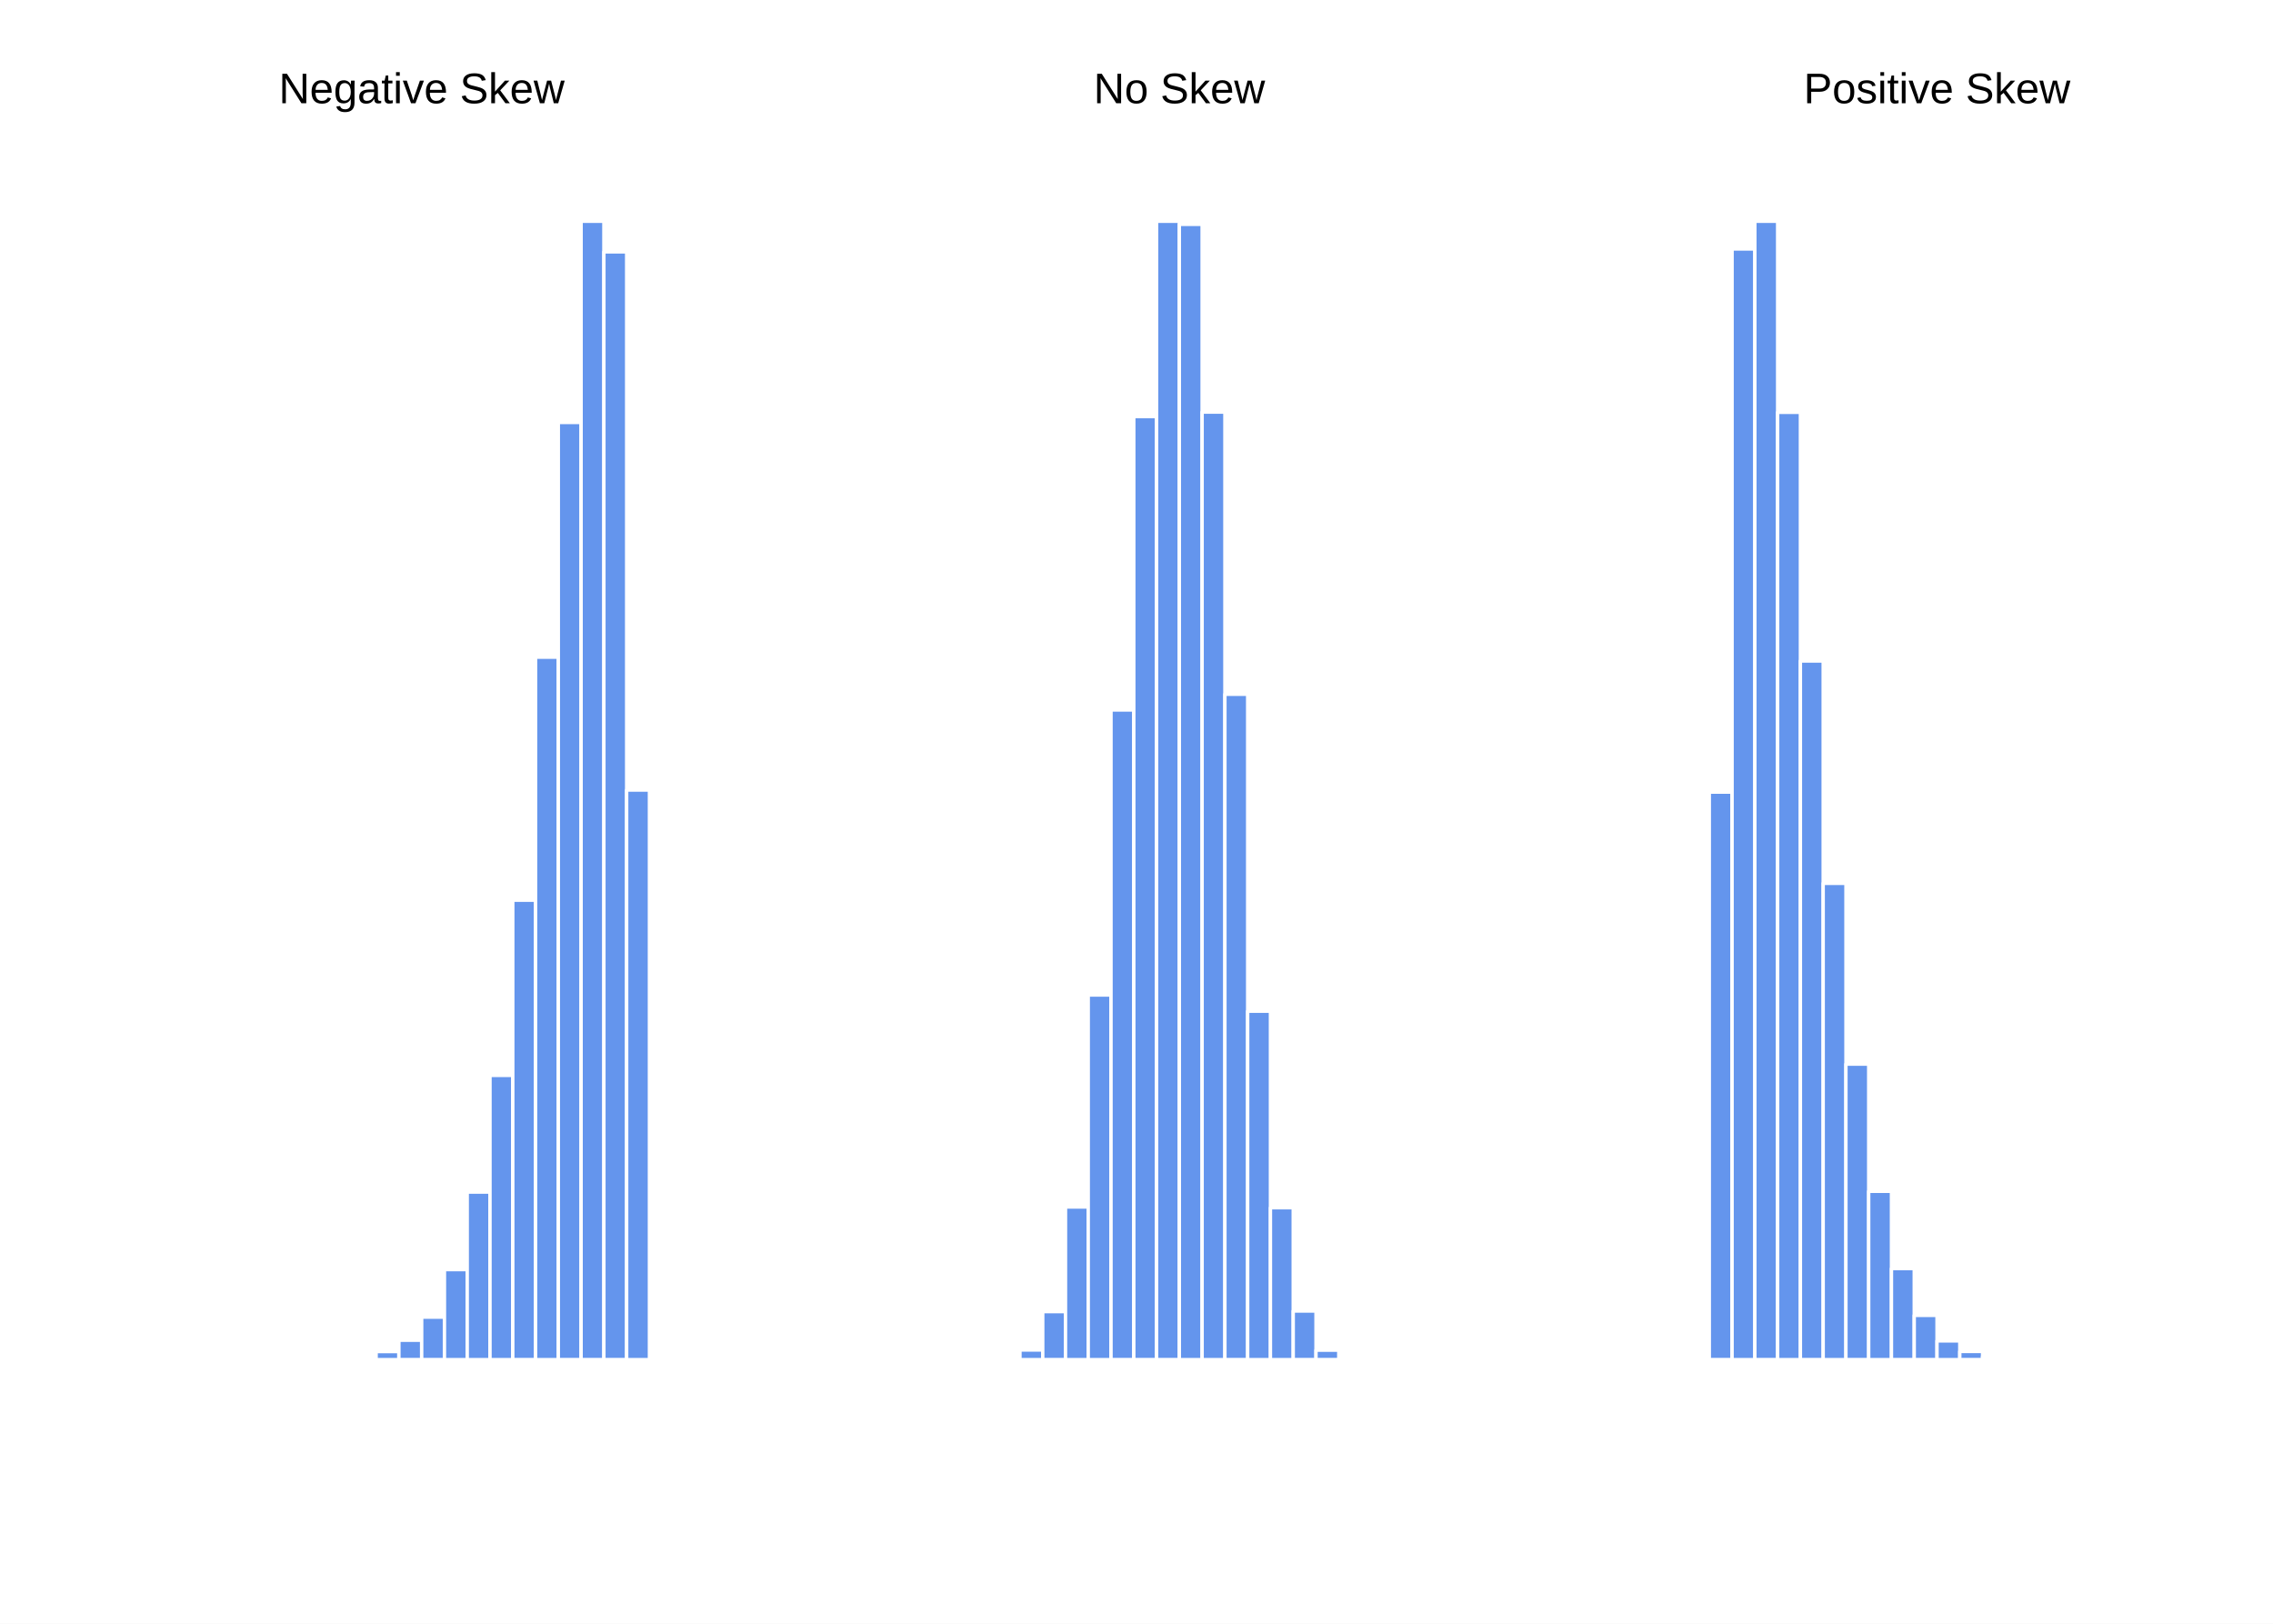
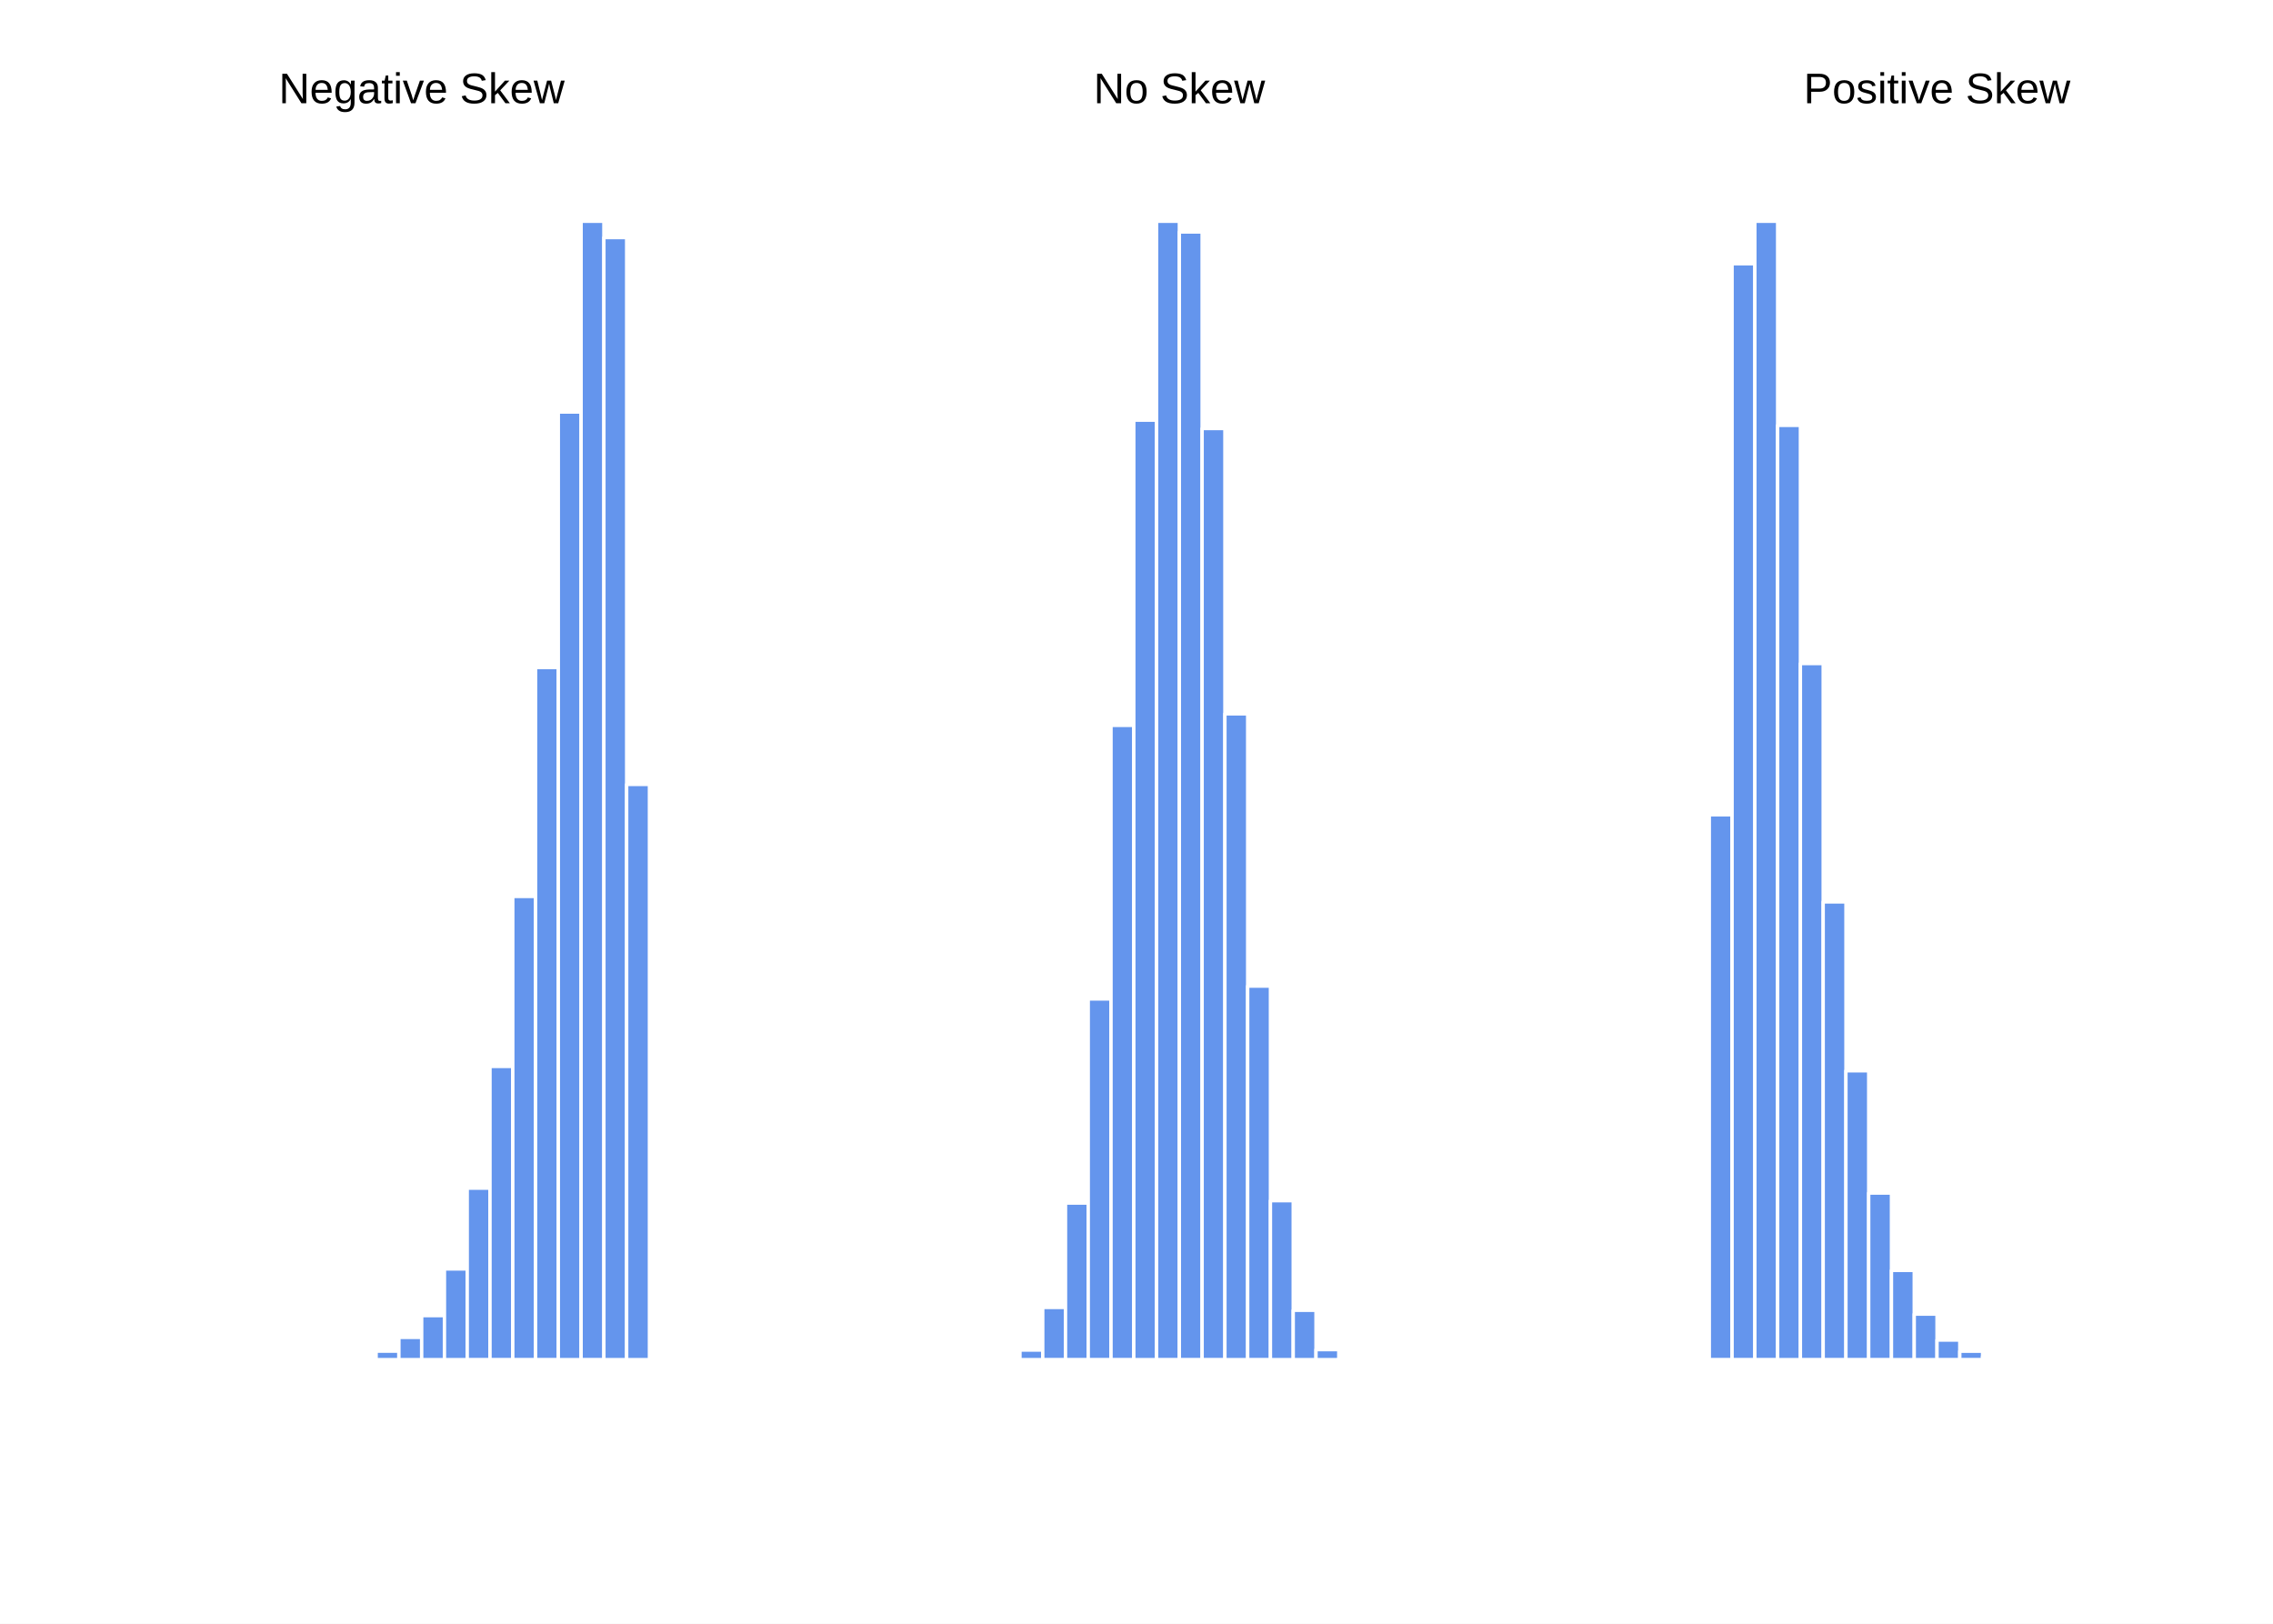
<svg xmlns="http://www.w3.org/2000/svg" class="svglite" width="504.00pt" height="360.00pt" viewBox="0 0 504.00 360.00">
  <defs>
    <style type="text/css">
    .svglite line, .svglite polyline, .svglite polygon, .svglite path, .svglite rect, .svglite circle {
      fill: none;
      stroke: #000000;
      stroke-linecap: round;
      stroke-linejoin: round;
      stroke-miterlimit: 10.00;
    }
    .svglite text {
      white-space: pre;
    }
  </style>
  </defs>
  <rect width="100%" height="100%" style="stroke: none; fill: #FFFFFF;" />
  <defs>
    <clipPath id="cpMC4wMHw1MDQuMDB8MC4wMHwzNjAuMDA=">
      <rect x="0.00" y="0.00" width="504.00" height="360.00" />
    </clipPath>
  </defs>
  <g clip-path="url(#cpMC4wMHw1MDQuMDB8MC4wMHwzNjAuMDA=)">
</g>
  <defs>
    <clipPath id="cpMzguOTd8MTQ4LjA0fDM4Ljk3fDMxMS41Mw==">
      <rect x="38.97" y="38.97" width="109.08" height="272.56" />
    </clipPath>
  </defs>
  <g clip-path="url(#cpMzguOTd8MTQ4LjA0fDM4Ljk3fDMxMS41Mw==)">
</g>
  <defs>
    <clipPath id="cpMC4wMHwxNjguMDB8MC4wMHwzNjAuMDA=">
      <rect x="0.00" y="0.00" width="168.00" height="360.00" />
    </clipPath>
  </defs>
  <g clip-path="url(#cpMC4wMHwxNjguMDB8MC4wMHwzNjAuMDA=)">
    <text x="93.50" y="22.89" text-anchor="middle" style="font-size: 9.50px; font-family: &quot;Arial&quot;;" textLength="63.38px" lengthAdjust="spacingAndGlyphs">Negative Skew</text>
  </g>
  <g clip-path="url(#cpMzguOTd8MTQ4LjA0fDM4Ljk3fDMxMS41Mw==)">
    <rect x="43.01" y="301.43" width="5.05" height="0.00" style="stroke-width: 0.75; stroke: #FFFFFF; fill: #6495ED;" />
    <rect x="48.06" y="301.43" width="5.05" height="0.00" style="stroke-width: 0.75; stroke: #FFFFFF; fill: #6495ED;" />
    <rect x="53.11" y="301.43" width="5.05" height="0.00" style="stroke-width: 0.75; stroke: #FFFFFF; fill: #6495ED;" />
    <rect x="58.16" y="301.43" width="5.05" height="0.00" style="stroke-width: 0.75; stroke: #FFFFFF; fill: #6495ED;" />
-     <rect x="63.21" y="301.43" width="5.05" height="0.00" style="stroke-width: 0.75; stroke: #FFFFFF; fill: #6495ED;" />
-     <rect x="68.26" y="301.37" width="5.05" height="0.061" style="stroke-width: 0.75; stroke: #FFFFFF; fill: #6495ED;" />
-     <rect x="73.30" y="301.21" width="5.05" height="0.22" style="stroke-width: 0.75; stroke: #FFFFFF; fill: #6495ED;" />
-     <rect x="78.35" y="300.86" width="5.05" height="0.58" style="stroke-width: 0.75; stroke: #FFFFFF; fill: #6495ED;" />
-     <rect x="83.40" y="299.66" width="5.05" height="1.78" style="stroke-width: 0.75; stroke: #FFFFFF; fill: #6495ED;" />
-     <rect x="88.45" y="297.14" width="5.05" height="4.29" style="stroke-width: 0.75; stroke: #FFFFFF; fill: #6495ED;" />
-     <rect x="93.50" y="292.03" width="5.05" height="9.40" style="stroke-width: 0.75; stroke: #FFFFFF; fill: #6495ED;" />
-     <rect x="98.55" y="281.49" width="5.05" height="19.95" style="stroke-width: 0.75; stroke: #FFFFFF; fill: #6495ED;" />
-     <rect x="103.60" y="264.30" width="5.05" height="37.14" style="stroke-width: 0.75; stroke: #FFFFFF; fill: #6495ED;" />
-     <rect x="108.65" y="238.42" width="5.05" height="63.02" style="stroke-width: 0.75; stroke: #FFFFFF; fill: #6495ED;" />
-     <rect x="113.70" y="199.59" width="5.05" height="101.84" style="stroke-width: 0.75; stroke: #FFFFFF; fill: #6495ED;" />
-     <rect x="118.75" y="145.70" width="5.05" height="155.74" style="stroke-width: 0.75; stroke: #FFFFFF; fill: #6495ED;" />
-     <rect x="123.80" y="93.66" width="5.05" height="207.77" style="stroke-width: 0.75; stroke: #FFFFFF; fill: #6495ED;" />
+     <rect x="63.21" y="301.42" width="5.05" height="0.012" style="stroke-width: 0.75; stroke: #FFFFFF; fill: #6495ED;" />
+     <rect x="68.26" y="301.40" width="5.05" height="0.037" style="stroke-width: 0.75; stroke: #FFFFFF; fill: #6495ED;" />
+     <rect x="73.30" y="301.34" width="5.05" height="0.099" style="stroke-width: 0.75; stroke: #FFFFFF; fill: #6495ED;" />
+     <rect x="78.35" y="300.72" width="5.05" height="0.72" style="stroke-width: 0.75; stroke: #FFFFFF; fill: #6495ED;" />
+     <rect x="83.40" y="299.57" width="5.05" height="1.87" style="stroke-width: 0.75; stroke: #FFFFFF; fill: #6495ED;" />
+     <rect x="88.45" y="296.51" width="5.05" height="4.93" style="stroke-width: 0.75; stroke: #FFFFFF; fill: #6495ED;" />
+     <rect x="93.50" y="291.69" width="5.05" height="9.75" style="stroke-width: 0.75; stroke: #FFFFFF; fill: #6495ED;" />
+     <rect x="98.55" y="281.34" width="5.05" height="20.10" style="stroke-width: 0.75; stroke: #FFFFFF; fill: #6495ED;" />
+     <rect x="103.60" y="263.43" width="5.05" height="38.00" style="stroke-width: 0.75; stroke: #FFFFFF; fill: #6495ED;" />
+     <rect x="108.65" y="236.44" width="5.05" height="64.99" style="stroke-width: 0.75; stroke: #FFFFFF; fill: #6495ED;" />
+     <rect x="113.70" y="198.75" width="5.05" height="102.68" style="stroke-width: 0.75; stroke: #FFFFFF; fill: #6495ED;" />
+     <rect x="118.75" y="148.00" width="5.05" height="153.43" style="stroke-width: 0.75; stroke: #FFFFFF; fill: #6495ED;" />
+     <rect x="123.80" y="91.35" width="5.05" height="210.09" style="stroke-width: 0.75; stroke: #FFFFFF; fill: #6495ED;" />
    <rect x="128.85" y="49.06" width="5.05" height="252.37" style="stroke-width: 0.75; stroke: #FFFFFF; fill: #6495ED;" />
-     <rect x="133.90" y="55.85" width="5.05" height="245.58" style="stroke-width: 0.75; stroke: #FFFFFF; fill: #6495ED;" />
-     <rect x="138.95" y="175.17" width="5.05" height="126.27" style="stroke-width: 0.75; stroke: #FFFFFF; fill: #6495ED;" />
+     <rect x="133.90" y="52.67" width="5.05" height="248.77" style="stroke-width: 0.75; stroke: #FFFFFF; fill: #6495ED;" />
+     <rect x="138.95" y="173.91" width="5.05" height="127.53" style="stroke-width: 0.75; stroke: #FFFFFF; fill: #6495ED;" />
  </g>
  <defs>
    <clipPath id="cpMjA2Ljk3fDMxNi4wNHwzOC45N3wzMTEuNTM=">
      <rect x="206.97" y="38.97" width="109.08" height="272.56" />
    </clipPath>
  </defs>
  <g clip-path="url(#cpMjA2Ljk3fDMxNi4wNHwzOC45N3wzMTEuNTM=)">
</g>
  <defs>
    <clipPath id="cpMTY4LjAwfDMzNi4wMHwwLjAwfDM2MC4wMA==">
      <rect x="168.00" y="0.00" width="168.00" height="360.00" />
    </clipPath>
  </defs>
  <g clip-path="url(#cpMTY4LjAwfDMzNi4wMHwwLjAwfDM2MC4wMA==)">
    <text x="261.50" y="22.89" text-anchor="middle" style="font-size: 9.50px; font-family: &quot;Arial&quot;;" textLength="38.02px" lengthAdjust="spacingAndGlyphs">No Skew</text>
  </g>
  <g clip-path="url(#cpMjA2Ljk3fDMxNi4wNHwzOC45N3wzMTEuNTM=)">
    <rect x="211.01" y="301.43" width="5.05" height="0.00" style="stroke-width: 0.75; stroke: #FFFFFF; fill: #6495ED;" />
    <rect x="216.06" y="301.43" width="5.05" height="0.00" style="stroke-width: 0.75; stroke: #FFFFFF; fill: #6495ED;" />
-     <rect x="221.11" y="301.19" width="5.05" height="0.25" style="stroke-width: 0.75; stroke: #FFFFFF; fill: #6495ED;" />
-     <rect x="226.16" y="299.31" width="5.05" height="2.13" style="stroke-width: 0.75; stroke: #FFFFFF; fill: #6495ED;" />
-     <rect x="231.21" y="290.80" width="5.05" height="10.63" style="stroke-width: 0.75; stroke: #FFFFFF; fill: #6495ED;" />
-     <rect x="236.26" y="267.61" width="5.05" height="33.83" style="stroke-width: 0.75; stroke: #FFFFFF; fill: #6495ED;" />
-     <rect x="241.30" y="220.61" width="5.05" height="80.83" style="stroke-width: 0.75; stroke: #FFFFFF; fill: #6495ED;" />
-     <rect x="246.35" y="157.41" width="5.05" height="144.02" style="stroke-width: 0.75; stroke: #FFFFFF; fill: #6495ED;" />
-     <rect x="251.40" y="92.36" width="5.05" height="209.07" style="stroke-width: 0.75; stroke: #FFFFFF; fill: #6495ED;" />
+     <rect x="221.11" y="301.38" width="5.05" height="0.058" style="stroke-width: 0.75; stroke: #FFFFFF; fill: #6495ED;" />
+     <rect x="226.16" y="299.32" width="5.05" height="2.12" style="stroke-width: 0.75; stroke: #FFFFFF; fill: #6495ED;" />
+     <rect x="231.21" y="289.88" width="5.05" height="11.55" style="stroke-width: 0.75; stroke: #FFFFFF; fill: #6495ED;" />
+     <rect x="236.26" y="266.73" width="5.05" height="34.70" style="stroke-width: 0.75; stroke: #FFFFFF; fill: #6495ED;" />
+     <rect x="241.30" y="221.48" width="5.05" height="79.95" style="stroke-width: 0.75; stroke: #FFFFFF; fill: #6495ED;" />
+     <rect x="246.35" y="160.82" width="5.05" height="140.61" style="stroke-width: 0.75; stroke: #FFFFFF; fill: #6495ED;" />
+     <rect x="251.40" y="93.16" width="5.05" height="208.28" style="stroke-width: 0.75; stroke: #FFFFFF; fill: #6495ED;" />
    <rect x="256.45" y="49.06" width="5.05" height="252.37" style="stroke-width: 0.75; stroke: #FFFFFF; fill: #6495ED;" />
-     <rect x="261.50" y="49.74" width="5.05" height="251.70" style="stroke-width: 0.75; stroke: #FFFFFF; fill: #6495ED;" />
-     <rect x="266.55" y="91.37" width="5.05" height="210.07" style="stroke-width: 0.75; stroke: #FFFFFF; fill: #6495ED;" />
-     <rect x="271.60" y="153.93" width="5.05" height="147.50" style="stroke-width: 0.75; stroke: #FFFFFF; fill: #6495ED;" />
-     <rect x="276.65" y="224.19" width="5.05" height="77.25" style="stroke-width: 0.75; stroke: #FFFFFF; fill: #6495ED;" />
-     <rect x="281.70" y="267.77" width="5.05" height="33.67" style="stroke-width: 0.75; stroke: #FFFFFF; fill: #6495ED;" />
-     <rect x="286.75" y="290.67" width="5.05" height="10.76" style="stroke-width: 0.75; stroke: #FFFFFF; fill: #6495ED;" />
-     <rect x="291.80" y="299.35" width="5.05" height="2.08" style="stroke-width: 0.75; stroke: #FFFFFF; fill: #6495ED;" />
+     <rect x="261.50" y="51.44" width="5.05" height="249.99" style="stroke-width: 0.75; stroke: #FFFFFF; fill: #6495ED;" />
+     <rect x="266.55" y="95.01" width="5.05" height="206.42" style="stroke-width: 0.75; stroke: #FFFFFF; fill: #6495ED;" />
+     <rect x="271.60" y="158.27" width="5.05" height="143.17" style="stroke-width: 0.75; stroke: #FFFFFF; fill: #6495ED;" />
+     <rect x="276.65" y="218.63" width="5.05" height="82.80" style="stroke-width: 0.75; stroke: #FFFFFF; fill: #6495ED;" />
+     <rect x="281.70" y="266.21" width="5.05" height="35.23" style="stroke-width: 0.75; stroke: #FFFFFF; fill: #6495ED;" />
+     <rect x="286.75" y="290.51" width="5.05" height="10.93" style="stroke-width: 0.75; stroke: #FFFFFF; fill: #6495ED;" />
+     <rect x="291.80" y="299.23" width="5.05" height="2.21" style="stroke-width: 0.75; stroke: #FFFFFF; fill: #6495ED;" />
    <rect x="296.85" y="301.24" width="5.05" height="0.19" style="stroke-width: 0.75; stroke: #FFFFFF; fill: #6495ED;" />
    <rect x="301.90" y="301.43" width="5.05" height="0.00" style="stroke-width: 0.75; stroke: #FFFFFF; fill: #6495ED;" />
    <rect x="306.95" y="301.43" width="5.05" height="0.00" style="stroke-width: 0.75; stroke: #FFFFFF; fill: #6495ED;" />
  </g>
  <defs>
    <clipPath id="cpMzc0Ljk3fDQ4NC4wNHwzOC45N3wzMTEuNTM=">
      <rect x="374.97" y="38.97" width="109.08" height="272.56" />
    </clipPath>
  </defs>
  <g clip-path="url(#cpMzc0Ljk3fDQ4NC4wNHwzOC45N3wzMTEuNTM=)">
</g>
  <defs>
    <clipPath id="cpMzM2LjAwfDUwNC4wMHwwLjAwfDM2MC4wMA==">
      <rect x="336.00" y="0.00" width="168.00" height="360.00" />
    </clipPath>
  </defs>
  <g clip-path="url(#cpMzM2LjAwfDUwNC4wMHwwLjAwfDM2MC4wMA==)">
    <text x="429.50" y="22.89" text-anchor="middle" style="font-size: 9.50px; font-family: &quot;Arial&quot;;" textLength="59.15px" lengthAdjust="spacingAndGlyphs">Positive Skew</text>
  </g>
  <g clip-path="url(#cpMzc0Ljk3fDQ4NC4wNHwzOC45N3wzMTEuNTM=)">
-     <rect x="379.01" y="175.62" width="5.05" height="125.81" style="stroke-width: 0.75; stroke: #FFFFFF; fill: #6495ED;" />
-     <rect x="384.06" y="55.20" width="5.05" height="246.24" style="stroke-width: 0.75; stroke: #FFFFFF; fill: #6495ED;" />
+     <rect x="379.01" y="180.65" width="5.05" height="120.78" style="stroke-width: 0.75; stroke: #FFFFFF; fill: #6495ED;" />
+     <rect x="384.06" y="58.48" width="5.05" height="242.95" style="stroke-width: 0.75; stroke: #FFFFFF; fill: #6495ED;" />
    <rect x="389.11" y="49.06" width="5.05" height="252.37" style="stroke-width: 0.75; stroke: #FFFFFF; fill: #6495ED;" />
-     <rect x="394.16" y="91.42" width="5.05" height="210.02" style="stroke-width: 0.75; stroke: #FFFFFF; fill: #6495ED;" />
-     <rect x="399.21" y="146.55" width="5.05" height="154.88" style="stroke-width: 0.75; stroke: #FFFFFF; fill: #6495ED;" />
-     <rect x="404.26" y="195.85" width="5.05" height="105.59" style="stroke-width: 0.75; stroke: #FFFFFF; fill: #6495ED;" />
-     <rect x="409.30" y="235.93" width="5.05" height="65.50" style="stroke-width: 0.75; stroke: #FFFFFF; fill: #6495ED;" />
-     <rect x="414.35" y="264.13" width="5.05" height="37.31" style="stroke-width: 0.75; stroke: #FFFFFF; fill: #6495ED;" />
-     <rect x="419.40" y="281.26" width="5.05" height="20.17" style="stroke-width: 0.75; stroke: #FFFFFF; fill: #6495ED;" />
-     <rect x="424.45" y="291.63" width="5.05" height="9.80" style="stroke-width: 0.75; stroke: #FFFFFF; fill: #6495ED;" />
-     <rect x="429.50" y="297.29" width="5.05" height="4.15" style="stroke-width: 0.75; stroke: #FFFFFF; fill: #6495ED;" />
-     <rect x="434.55" y="299.63" width="5.05" height="1.80" style="stroke-width: 0.75; stroke: #FFFFFF; fill: #6495ED;" />
-     <rect x="439.60" y="300.77" width="5.05" height="0.67" style="stroke-width: 0.75; stroke: #FFFFFF; fill: #6495ED;" />
-     <rect x="444.65" y="301.25" width="5.05" height="0.19" style="stroke-width: 0.75; stroke: #FFFFFF; fill: #6495ED;" />
-     <rect x="449.70" y="301.42" width="5.05" height="0.012" style="stroke-width: 0.75; stroke: #FFFFFF; fill: #6495ED;" />
+     <rect x="394.16" y="94.31" width="5.05" height="207.13" style="stroke-width: 0.75; stroke: #FFFFFF; fill: #6495ED;" />
+     <rect x="399.21" y="147.12" width="5.05" height="154.31" style="stroke-width: 0.75; stroke: #FFFFFF; fill: #6495ED;" />
+     <rect x="404.26" y="199.96" width="5.05" height="101.47" style="stroke-width: 0.75; stroke: #FFFFFF; fill: #6495ED;" />
+     <rect x="409.30" y="237.41" width="5.05" height="64.02" style="stroke-width: 0.75; stroke: #FFFFFF; fill: #6495ED;" />
+     <rect x="414.35" y="264.51" width="5.05" height="36.92" style="stroke-width: 0.75; stroke: #FFFFFF; fill: #6495ED;" />
+     <rect x="419.40" y="281.66" width="5.05" height="19.78" style="stroke-width: 0.75; stroke: #FFFFFF; fill: #6495ED;" />
+     <rect x="424.45" y="291.35" width="5.05" height="10.09" style="stroke-width: 0.75; stroke: #FFFFFF; fill: #6495ED;" />
+     <rect x="429.50" y="297.10" width="5.05" height="4.33" style="stroke-width: 0.75; stroke: #FFFFFF; fill: #6495ED;" />
+     <rect x="434.55" y="299.58" width="5.05" height="1.85" style="stroke-width: 0.75; stroke: #FFFFFF; fill: #6495ED;" />
+     <rect x="439.60" y="300.74" width="5.05" height="0.69" style="stroke-width: 0.75; stroke: #FFFFFF; fill: #6495ED;" />
+     <rect x="444.65" y="301.26" width="5.05" height="0.17" style="stroke-width: 0.75; stroke: #FFFFFF; fill: #6495ED;" />
+     <rect x="449.70" y="301.36" width="5.05" height="0.073" style="stroke-width: 0.75; stroke: #FFFFFF; fill: #6495ED;" />
    <rect x="454.75" y="301.42" width="5.05" height="0.012" style="stroke-width: 0.75; stroke: #FFFFFF; fill: #6495ED;" />
    <rect x="459.80" y="301.43" width="5.05" height="0.00" style="stroke-width: 0.75; stroke: #FFFFFF; fill: #6495ED;" />
    <rect x="464.85" y="301.43" width="5.05" height="0.00" style="stroke-width: 0.75; stroke: #FFFFFF; fill: #6495ED;" />
    <rect x="469.90" y="301.43" width="5.05" height="0.00" style="stroke-width: 0.75; stroke: #FFFFFF; fill: #6495ED;" />
    <rect x="474.95" y="301.43" width="5.05" height="0.00" style="stroke-width: 0.75; stroke: #FFFFFF; fill: #6495ED;" />
  </g>
</svg>
